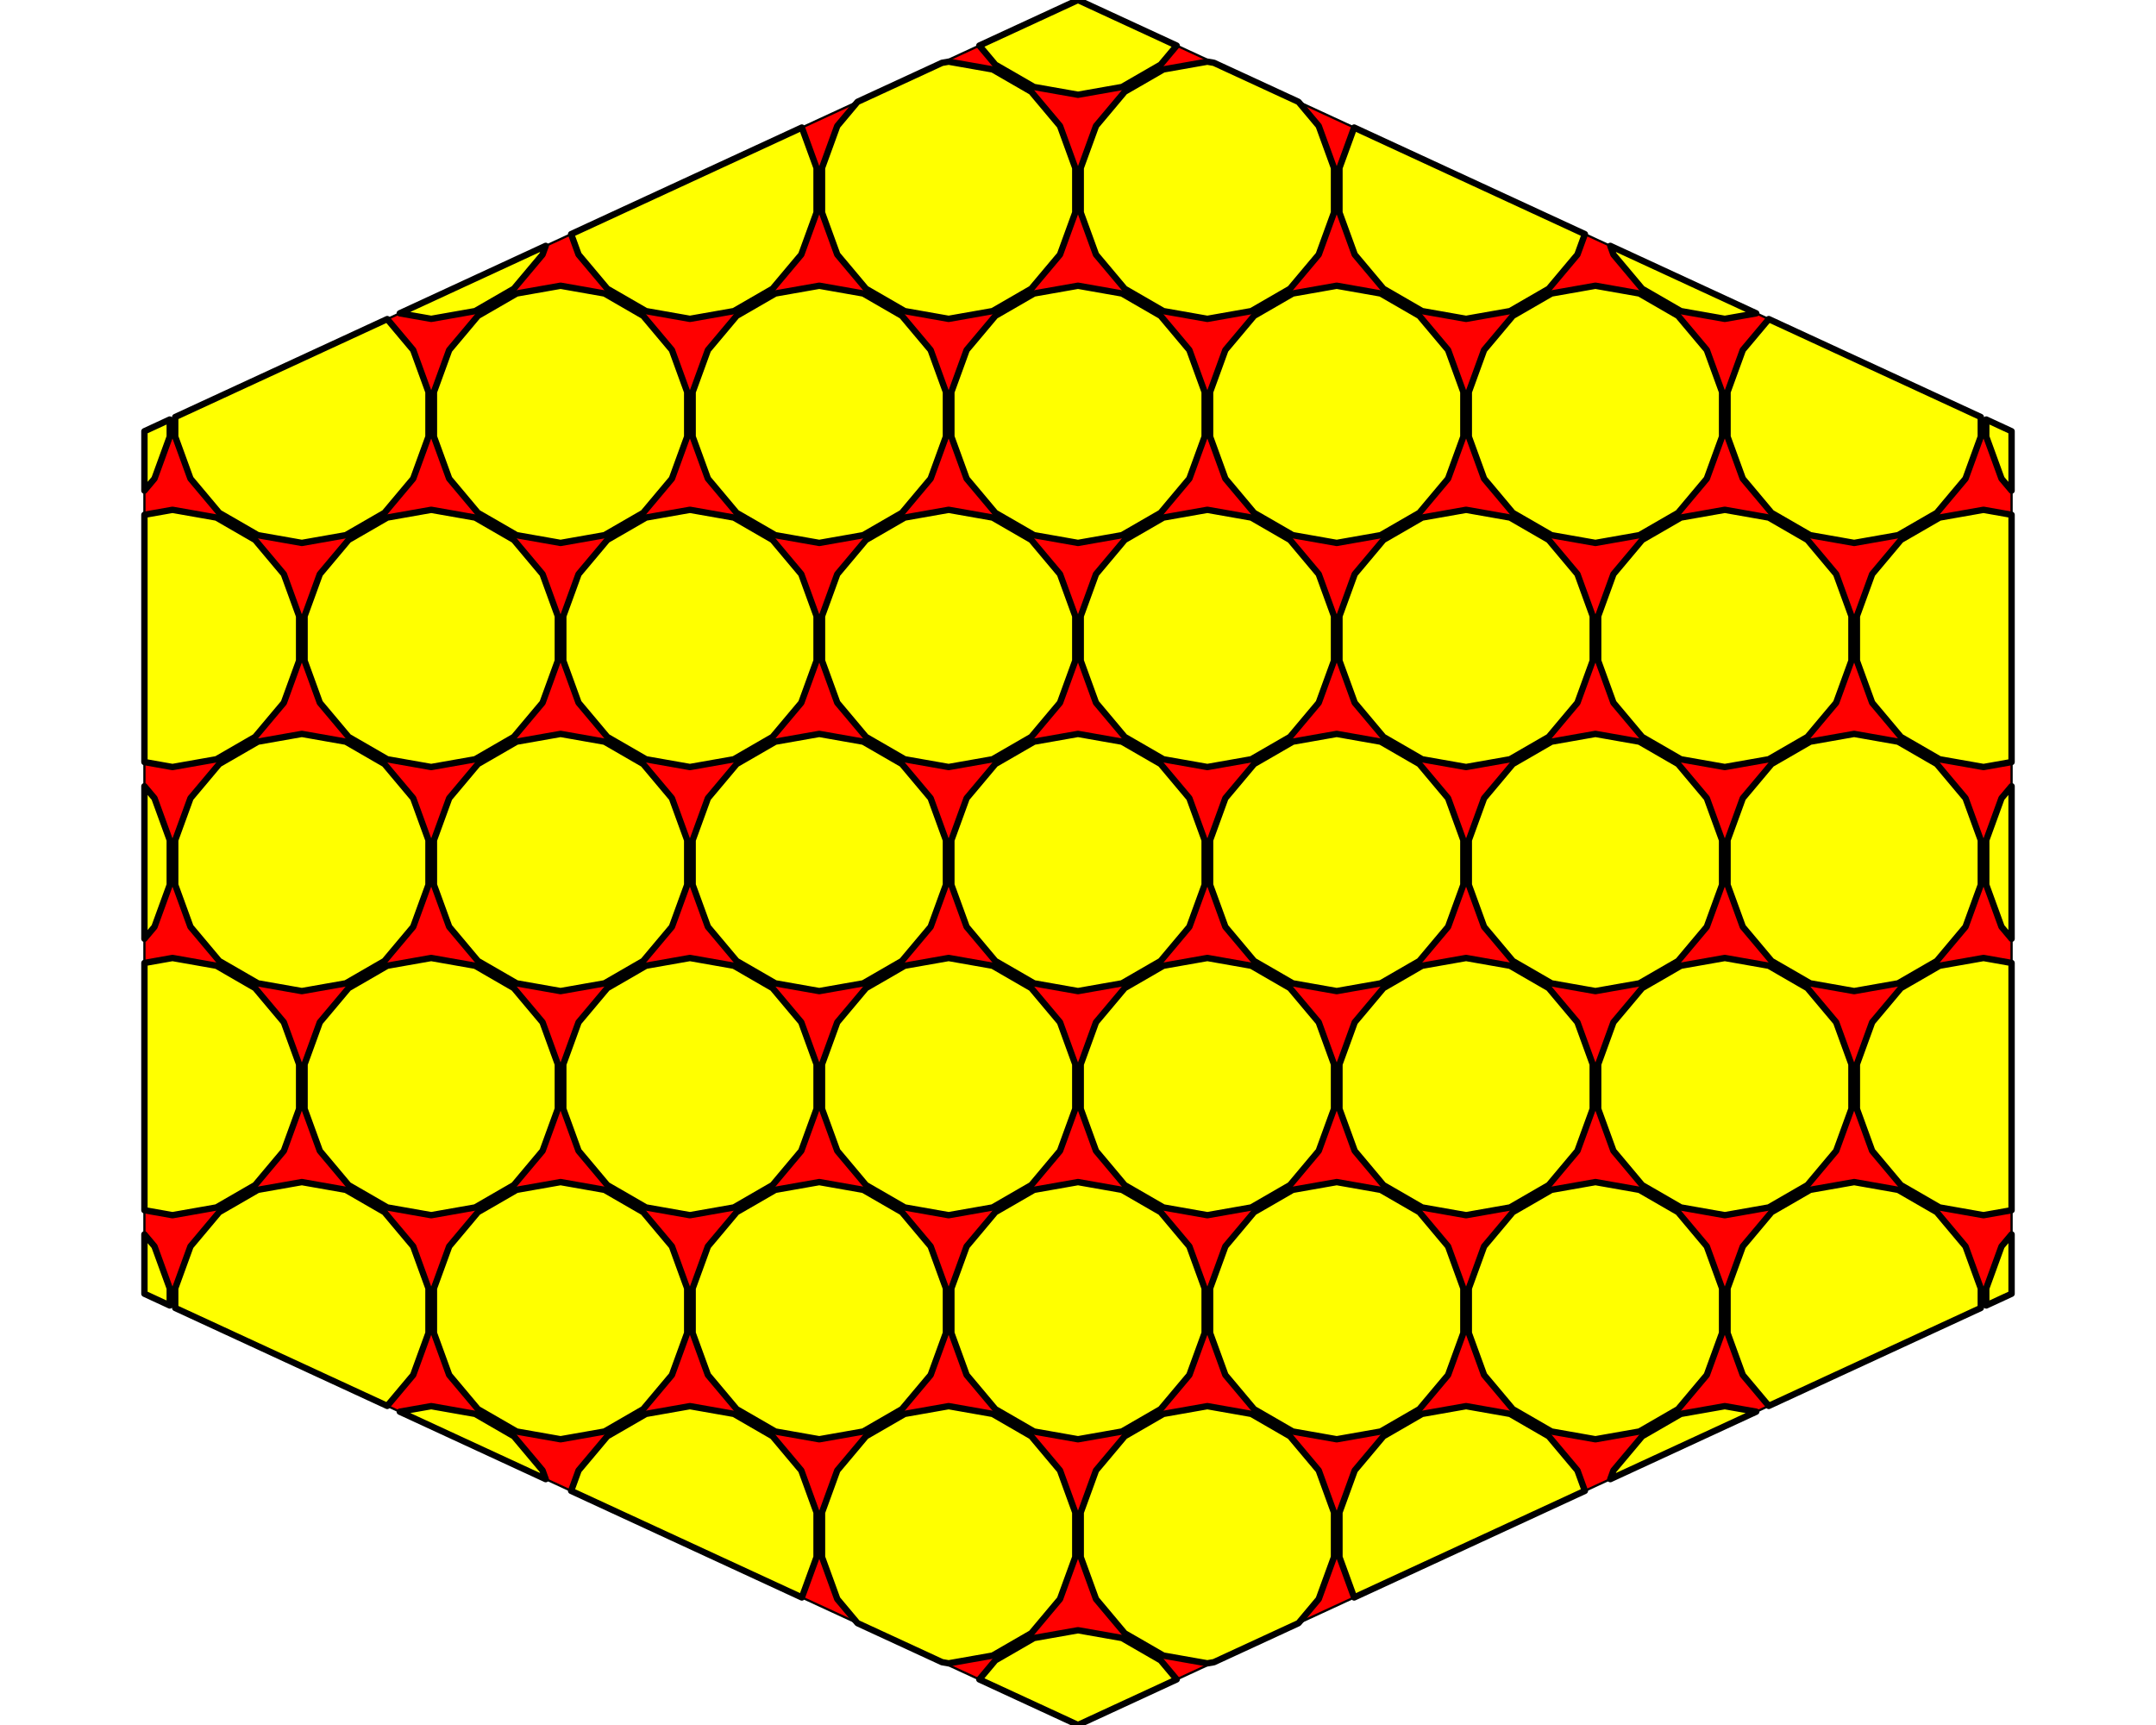
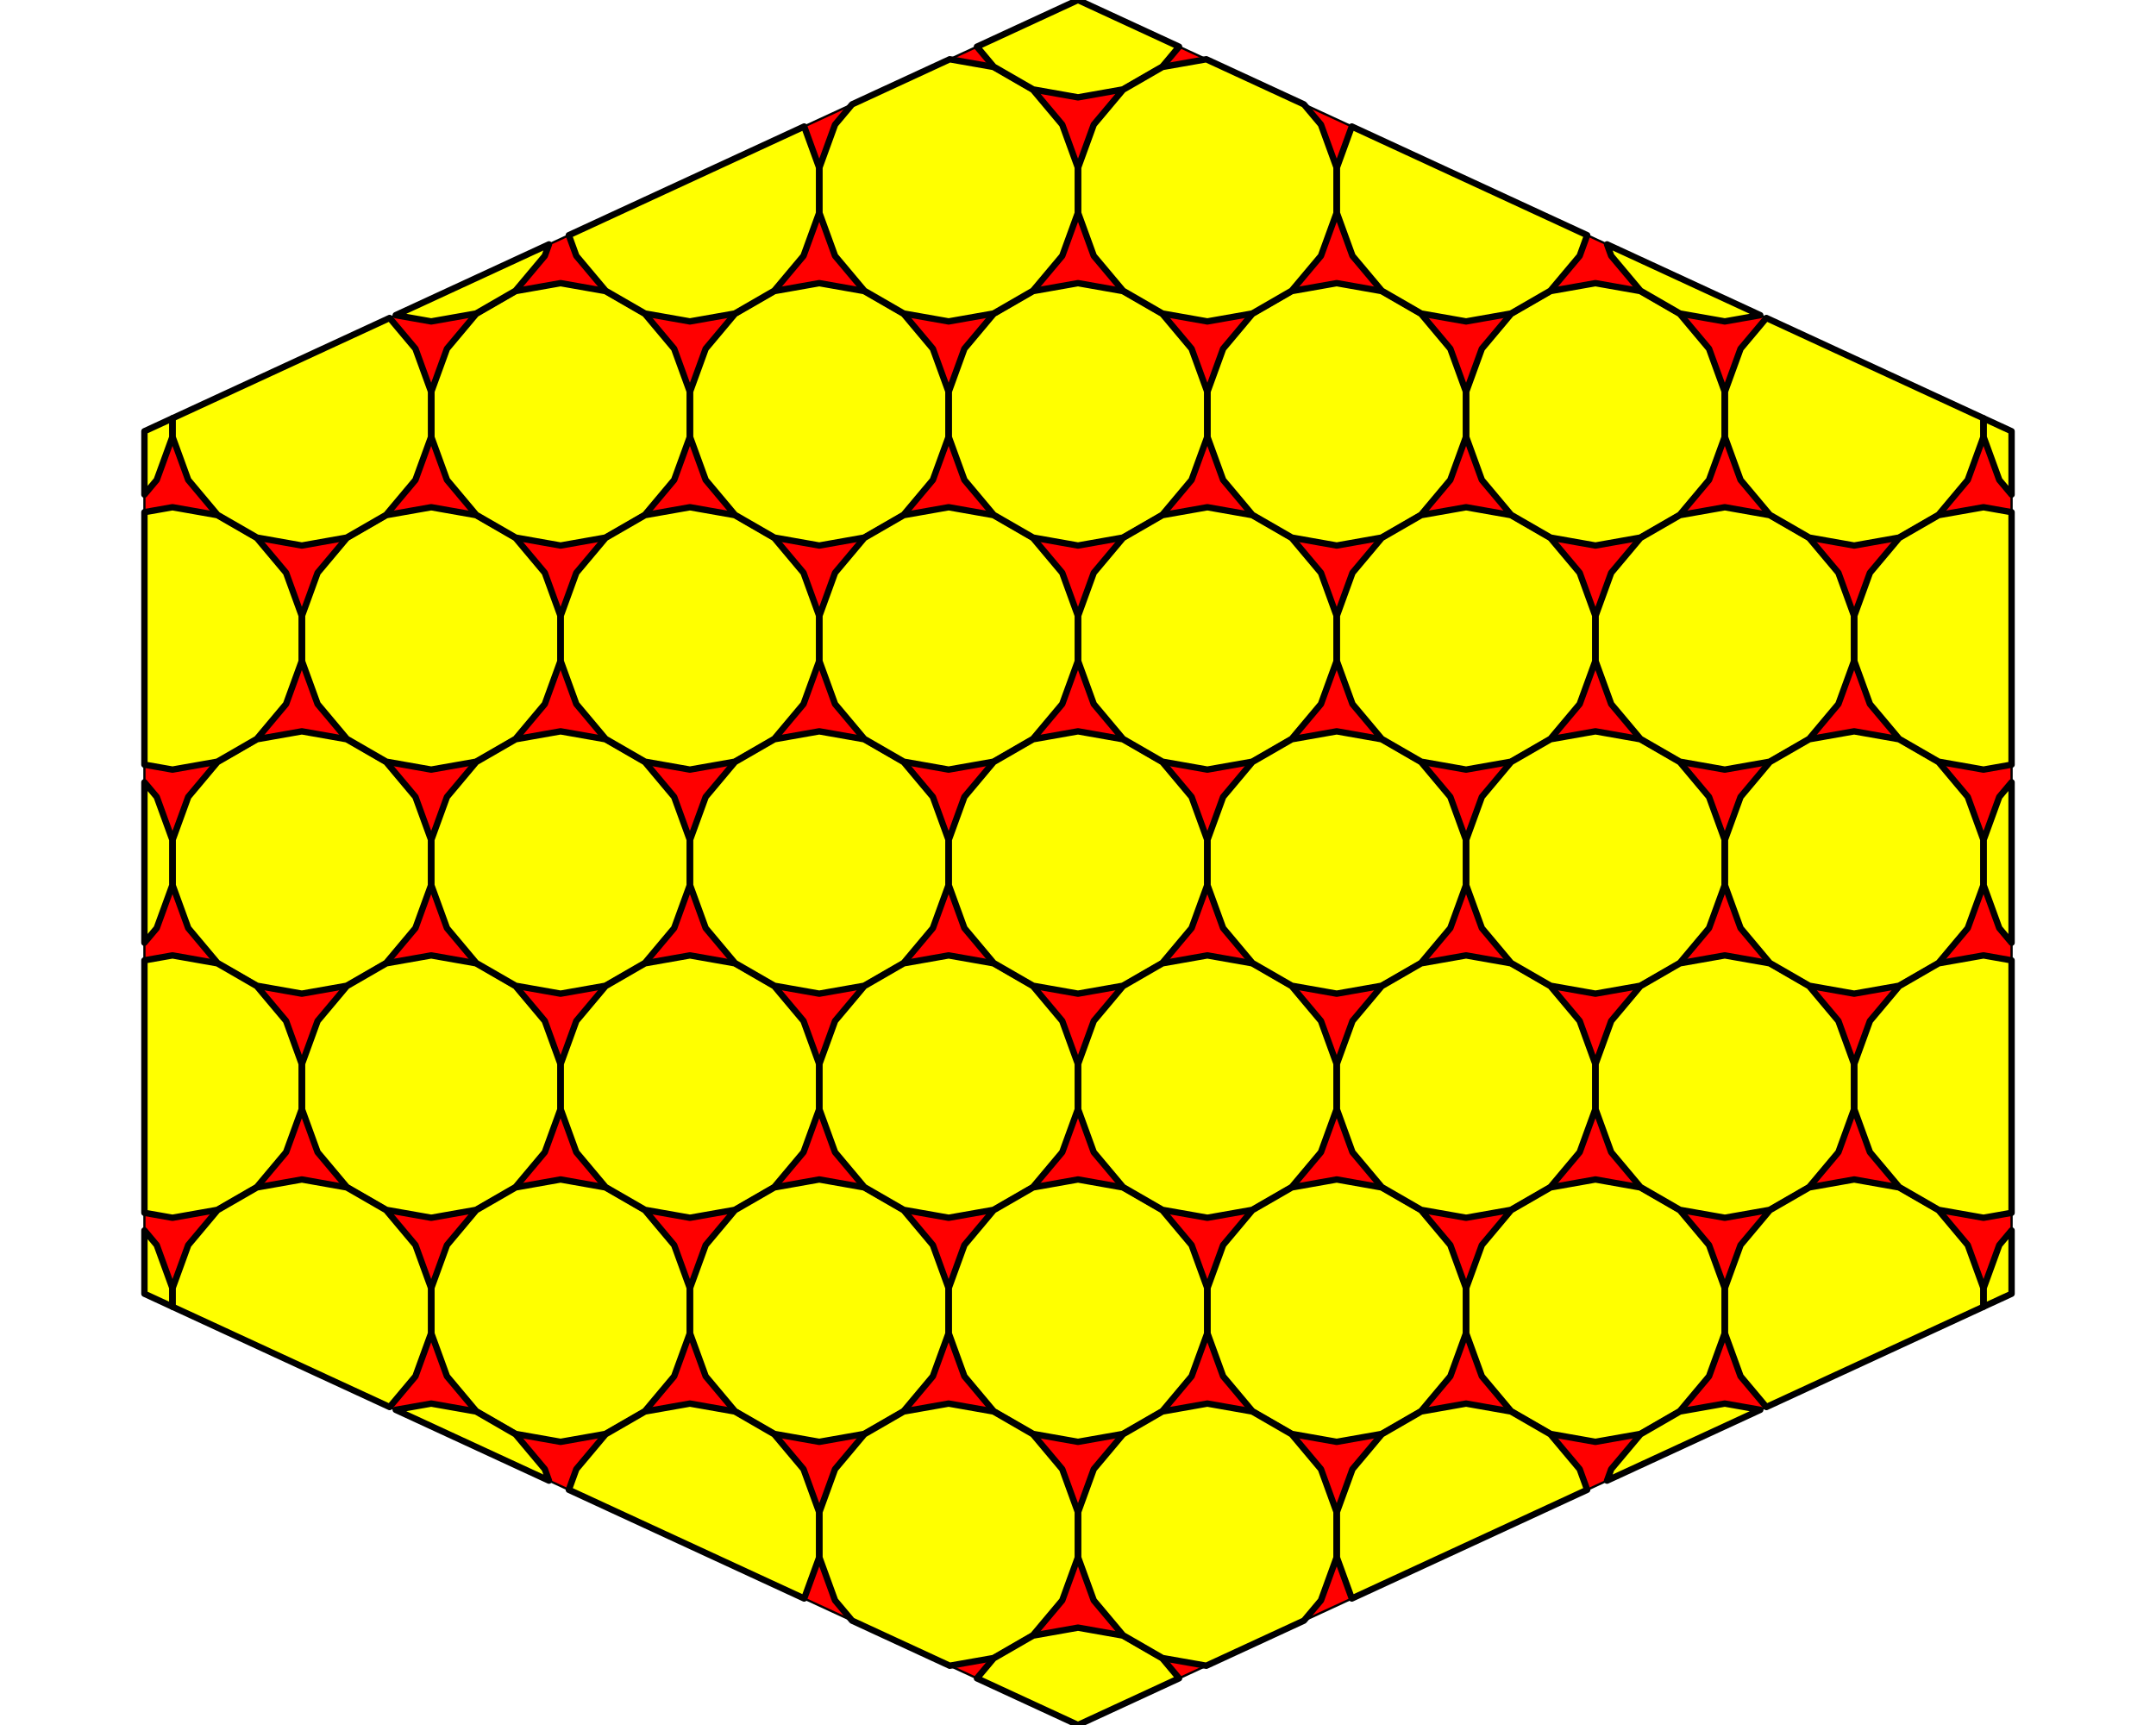
<svg xmlns="http://www.w3.org/2000/svg" class="svglite" data-engine-version="2.0" width="720.00pt" height="576.00pt" viewBox="0 0 720.00 576.00">
  <defs>
    <style type="text/css">
    .svglite line, .svglite polyline, .svglite polygon, .svglite path, .svglite rect, .svglite circle {
      fill: none;
      stroke: #000000;
      stroke-linecap: round;
      stroke-linejoin: round;
      stroke-miterlimit: 10.00;
    }
  </style>
  </defs>
  <rect width="100%" height="100%" style="stroke: none; fill: #FFFFFF;" />
  <defs>
    <clipPath id="cpMC4wMHw3MjAuMDB8MC4wMHw1NzYuMDA=">
      <rect x="0.00" y="0.00" width="720.00" height="576.00" />
    </clipPath>
  </defs>
  <g clip-path="url(#cpMC4wMHw3MjAuMDB8MC4wMHw1NzYuMDA=)">
    <polygon points="360.00,0.00 48.23,144.00 48.23,432.00 360.00,576.00 671.77,432.00 671.77,144.00 " style="stroke-width: 0.75; fill: #FF0000;" />
-     <polygon points="100.80,245.06 86.11,247.65 73.20,255.11 63.61,266.53 58.51,280.54 58.51,295.46 63.61,309.47 73.20,320.89 86.11,328.35 100.80,330.94 115.49,328.35 128.40,320.89 137.99,309.47 143.09,295.46 143.09,280.54 137.99,266.53 128.40,255.11 115.49,247.65 " style="stroke-width: 2.13; fill: #FFFF00;" />
-     <polygon points="144.00,319.88 129.31,322.47 116.40,329.93 106.81,341.35 101.71,355.37 101.71,370.28 106.81,384.29 116.40,395.72 129.31,403.18 144.00,405.77 158.69,403.18 171.60,395.72 181.19,384.29 186.29,370.28 186.29,355.37 181.19,341.35 171.60,329.93 158.69,322.47 " style="stroke-width: 2.13; fill: #FFFF00;" />
-     <polygon points="144.00,170.23 129.31,172.82 116.40,180.28 106.81,191.71 101.71,205.72 101.71,220.63 106.81,234.65 116.40,246.07 129.31,253.53 144.00,256.12 158.69,253.53 171.60,246.07 181.19,234.65 186.29,220.63 186.29,205.72 181.19,191.71 171.60,180.28 158.69,172.82 " style="stroke-width: 2.13; fill: #FFFF00;" />
-     <polygon points="187.20,394.71 172.51,397.30 159.60,404.75 150.01,416.18 144.91,430.19 144.91,445.11 150.01,459.12 159.60,470.54 172.51,478.00 187.20,480.59 201.89,478.00 214.80,470.54 224.39,459.12 229.49,445.11 229.49,430.19 224.39,416.18 214.80,404.75 201.89,397.30 " style="stroke-width: 2.13; fill: #FFFF00;" />
-     <polygon points="187.20,245.06 172.51,247.65 159.60,255.11 150.01,266.53 144.91,280.54 144.91,295.46 150.01,309.47 159.60,320.89 172.51,328.35 187.20,330.94 201.89,328.35 214.80,320.89 224.39,309.47 229.49,295.46 229.49,280.54 224.39,266.53 214.80,255.11 201.89,247.65 " style="stroke-width: 2.13; fill: #FFFF00;" />
-     <polygon points="187.20,95.41 172.51,98.00 159.60,105.46 150.01,116.88 144.91,130.89 144.91,145.81 150.01,159.82 159.60,171.25 172.51,178.70 187.20,181.29 201.89,178.70 214.80,171.25 224.39,159.82 229.49,145.81 229.49,130.89 224.39,116.88 214.80,105.46 201.89,98.00 " style="stroke-width: 2.13; fill: #FFFF00;" />
-     <polygon points="230.40,319.88 215.71,322.47 202.80,329.93 193.21,341.35 188.11,355.37 188.11,370.28 193.21,384.29 202.80,395.72 215.71,403.18 230.40,405.77 245.09,403.18 258.00,395.72 267.59,384.29 272.69,370.28 272.69,355.37 267.59,341.35 258.00,329.93 245.09,322.47 " style="stroke-width: 2.13; fill: #FFFF00;" />
-     <polygon points="230.40,170.23 215.71,172.82 202.80,180.28 193.21,191.71 188.11,205.72 188.11,220.63 193.21,234.65 202.80,246.07 215.71,253.53 230.40,256.12 245.09,253.53 258.00,246.07 267.59,234.65 272.69,220.63 272.69,205.72 267.59,191.71 258.00,180.28 245.09,172.82 " style="stroke-width: 2.13; fill: #FFFF00;" />
-     <polygon points="273.60,394.71 258.91,397.30 246.00,404.75 236.41,416.18 231.31,430.19 231.31,445.11 236.41,459.12 246.00,470.54 258.91,478.00 273.60,480.59 288.29,478.00 301.20,470.54 310.79,459.12 315.89,445.11 315.89,430.19 310.79,416.18 301.20,404.75 288.29,397.30 " style="stroke-width: 2.13; fill: #FFFF00;" />
-     <polygon points="273.60,245.06 258.91,247.65 246.00,255.11 236.41,266.53 231.31,280.54 231.31,295.46 236.41,309.47 246.00,320.89 258.91,328.35 273.60,330.94 288.29,328.35 301.20,320.89 310.79,309.47 315.89,295.46 315.89,280.54 310.79,266.53 301.20,255.11 288.29,247.65 " style="stroke-width: 2.13; fill: #FFFF00;" />
-     <polygon points="273.60,95.41 258.91,98.00 246.00,105.46 236.41,116.88 231.31,130.89 231.31,145.81 236.41,159.82 246.00,171.25 258.91,178.70 273.60,181.29 288.29,178.70 301.20,171.25 310.79,159.82 315.89,145.81 315.89,130.89 310.79,116.88 301.20,105.46 288.29,98.00 " style="stroke-width: 2.13; fill: #FFFF00;" />
-     <polygon points="316.80,319.88 302.11,322.47 289.20,329.93 279.61,341.35 274.51,355.37 274.51,370.28 279.61,384.29 289.20,395.72 302.11,403.18 316.80,405.77 331.49,403.18 344.40,395.72 353.99,384.29 359.09,370.28 359.09,355.37 353.99,341.35 344.40,329.93 331.49,322.47 " style="stroke-width: 2.13; fill: #FFFF00;" />
-     <polygon points="316.80,170.23 302.11,172.82 289.20,180.28 279.61,191.71 274.51,205.72 274.51,220.63 279.61,234.65 289.20,246.07 302.11,253.53 316.80,256.12 331.49,253.53 344.40,246.07 353.99,234.65 359.09,220.63 359.09,205.72 353.99,191.71 344.40,180.28 331.49,172.82 " style="stroke-width: 2.13; fill: #FFFF00;" />
-     <polygon points="360.00,394.71 345.31,397.30 332.40,404.75 322.81,416.18 317.71,430.19 317.71,445.11 322.81,459.12 332.40,470.54 345.31,478.00 360.00,480.59 374.69,478.00 387.60,470.54 397.19,459.12 402.29,445.11 402.29,430.19 397.19,416.18 387.60,404.75 374.69,397.30 " style="stroke-width: 2.13; fill: #FFFF00;" />
-     <polygon points="360.00,245.06 345.31,247.65 332.40,255.11 322.81,266.53 317.71,280.54 317.71,295.46 322.81,309.47 332.40,320.89 345.31,328.35 360.00,330.94 374.69,328.35 387.60,320.89 397.19,309.47 402.29,295.46 402.29,280.54 397.19,266.53 387.60,255.11 374.69,247.65 " style="stroke-width: 2.13; fill: #FFFF00;" />
-     <polygon points="360.00,95.41 345.31,98.00 332.40,105.46 322.81,116.88 317.71,130.89 317.71,145.81 322.81,159.82 332.40,171.25 345.31,178.70 360.00,181.29 374.69,178.70 387.60,171.25 397.19,159.82 402.29,145.81 402.29,130.89 397.19,116.88 387.60,105.46 374.69,98.00 " style="stroke-width: 2.13; fill: #FFFF00;" />
-     <polygon points="403.20,319.88 388.51,322.47 375.60,329.93 366.01,341.35 360.91,355.37 360.91,370.28 366.01,384.29 375.60,395.72 388.51,403.18 403.20,405.77 417.89,403.18 430.80,395.72 440.39,384.29 445.49,370.28 445.49,355.37 440.39,341.35 430.80,329.93 417.89,322.47 " style="stroke-width: 2.13; fill: #FFFF00;" />
-     <polygon points="403.20,170.23 388.51,172.82 375.60,180.28 366.01,191.71 360.91,205.72 360.91,220.63 366.01,234.65 375.60,246.07 388.51,253.53 403.20,256.12 417.89,253.53 430.80,246.07 440.39,234.65 445.49,220.63 445.49,205.72 440.39,191.71 430.80,180.28 417.89,172.82 " style="stroke-width: 2.13; fill: #FFFF00;" />
-     <polygon points="446.40,394.71 431.71,397.30 418.80,404.75 409.21,416.18 404.11,430.19 404.11,445.11 409.21,459.12 418.80,470.54 431.71,478.00 446.40,480.59 461.09,478.00 474.00,470.54 483.59,459.12 488.69,445.11 488.69,430.19 483.59,416.18 474.00,404.75 461.09,397.30 " style="stroke-width: 2.13; fill: #FFFF00;" />
-     <polygon points="446.40,245.06 431.71,247.65 418.80,255.11 409.21,266.53 404.11,280.54 404.11,295.46 409.21,309.47 418.80,320.89 431.71,328.35 446.40,330.94 461.09,328.35 474.00,320.89 483.59,309.47 488.69,295.46 488.69,280.54 483.59,266.53 474.00,255.11 461.09,247.65 " style="stroke-width: 2.13; fill: #FFFF00;" />
-     <polygon points="446.40,95.41 431.71,98.00 418.80,105.46 409.21,116.88 404.11,130.89 404.11,145.81 409.21,159.82 418.80,171.25 431.71,178.70 446.40,181.29 461.09,178.70 474.00,171.25 483.59,159.82 488.69,145.81 488.69,130.89 483.59,116.88 474.00,105.46 461.09,98.00 " style="stroke-width: 2.13; fill: #FFFF00;" />
-     <polygon points="489.60,319.88 474.91,322.47 462.00,329.93 452.41,341.35 447.31,355.37 447.31,370.28 452.41,384.29 462.00,395.72 474.91,403.18 489.60,405.77 504.29,403.18 517.20,395.72 526.79,384.29 531.89,370.28 531.89,355.37 526.79,341.35 517.20,329.93 504.29,322.47 " style="stroke-width: 2.13; fill: #FFFF00;" />
-     <polygon points="489.60,170.23 474.91,172.82 462.00,180.28 452.41,191.71 447.31,205.72 447.31,220.63 452.41,234.65 462.00,246.07 474.91,253.53 489.60,256.12 504.29,253.53 517.20,246.07 526.79,234.65 531.89,220.63 531.89,205.72 526.79,191.71 517.20,180.28 504.29,172.82 " style="stroke-width: 2.13; fill: #FFFF00;" />
-     <polygon points="532.80,394.71 518.11,397.30 505.20,404.75 495.61,416.18 490.51,430.19 490.51,445.11 495.61,459.12 505.20,470.54 518.11,478.00 532.80,480.59 547.49,478.00 560.40,470.54 569.99,459.12 575.09,445.11 575.09,430.19 569.99,416.18 560.40,404.75 547.49,397.30 " style="stroke-width: 2.13; fill: #FFFF00;" />
-     <polygon points="532.80,245.06 518.11,247.65 505.20,255.11 495.61,266.53 490.51,280.54 490.51,295.46 495.61,309.47 505.20,320.89 518.11,328.35 532.80,330.94 547.49,328.35 560.40,320.89 569.99,309.47 575.09,295.46 575.09,280.54 569.99,266.53 560.40,255.11 547.49,247.65 " style="stroke-width: 2.13; fill: #FFFF00;" />
-     <polygon points="532.80,95.41 518.11,98.00 505.20,105.46 495.61,116.88 490.51,130.89 490.51,145.81 495.61,159.82 505.20,171.25 518.11,178.70 532.80,181.29 547.49,178.70 560.40,171.25 569.99,159.82 575.09,145.81 575.09,130.89 569.99,116.88 560.40,105.46 547.49,98.00 " style="stroke-width: 2.13; fill: #FFFF00;" />
-     <polygon points="576.00,319.88 561.31,322.47 548.40,329.93 538.81,341.35 533.71,355.37 533.71,370.28 538.81,384.29 548.40,395.72 561.31,403.18 576.00,405.77 590.69,403.18 603.60,395.72 613.19,384.29 618.29,370.28 618.29,355.37 613.19,341.35 603.60,329.93 590.69,322.47 " style="stroke-width: 2.13; fill: #FFFF00;" />
-     <polygon points="576.00,170.23 561.31,172.82 548.40,180.28 538.81,191.71 533.71,205.72 533.71,220.63 538.81,234.65 548.40,246.07 561.31,253.53 576.00,256.12 590.69,253.53 603.60,246.07 613.19,234.65 618.29,220.63 618.29,205.72 613.19,191.71 603.60,180.28 590.69,172.82 " style="stroke-width: 2.13; fill: #FFFF00;" />
-     <polygon points="619.20,245.06 604.51,247.65 591.60,255.11 582.01,266.53 576.91,280.54 576.91,295.46 582.01,309.47 591.60,320.89 604.51,328.35 619.20,330.94 633.89,328.35 646.80,320.89 656.39,309.47 661.49,295.46 661.49,280.54 656.39,266.53 646.80,255.11 633.89,247.65 " style="stroke-width: 2.13; fill: #FFFF00;" />
-     <polygon points="51.59,266.53 56.69,280.54 56.69,295.46 51.59,309.47 48.23,313.47 48.23,262.53 51.59,266.53 " style="stroke-width: 2.13; fill: #FFFF00;" />
-     <polygon points="51.59,416.18 56.69,430.19 56.69,435.91 48.23,432.00 48.23,412.18 51.59,416.18 " style="stroke-width: 2.13; fill: #FFFF00;" />
-     <polygon points="56.69,145.81 51.59,159.82 48.23,163.82 48.23,144.00 56.69,140.09 56.69,145.81 " style="stroke-width: 2.13; fill: #FFFF00;" />
-     <polygon points="57.60,319.88 72.29,322.47 85.20,329.93 94.79,341.35 99.89,355.37 99.89,370.28 94.79,384.29 85.20,395.72 72.29,403.18 57.60,405.77 48.23,404.11 48.23,321.54 57.60,319.88 " style="stroke-width: 2.13; fill: #FFFF00;" />
-     <polygon points="57.60,170.23 72.29,172.82 85.20,180.28 94.79,191.71 99.89,205.72 99.89,220.63 94.79,234.65 85.20,246.07 72.29,253.53 57.60,256.12 48.23,254.46 48.23,171.89 57.60,170.23 " style="stroke-width: 2.13; fill: #FFFF00;" />
-     <polygon points="58.51,430.19 63.61,416.18 73.20,404.75 86.11,397.30 100.80,394.71 115.49,397.30 128.40,404.75 137.99,416.18 143.09,430.19 143.09,445.11 137.99,459.12 129.32,469.45 58.51,436.75 58.51,430.19 " style="stroke-width: 2.13; fill: #FFFF00;" />
-     <polygon points="137.99,116.88 143.09,130.89 143.09,145.81 137.99,159.82 128.40,171.25 115.49,178.70 100.80,181.29 86.11,178.70 73.20,171.25 63.61,159.82 58.51,145.81 58.51,139.25 129.32,106.55 137.99,116.88 " style="stroke-width: 2.13; fill: #FFFF00;" />
-     <polygon points="144.00,469.53 158.69,472.12 171.60,479.58 181.19,491.00 182.24,493.90 133.50,471.38 144.00,469.53 " style="stroke-width: 2.13; fill: #FFFF00;" />
-     <polygon points="181.19,85.00 171.60,96.42 158.69,103.88 144.00,106.47 133.50,104.62 182.24,82.10 181.19,85.00 " style="stroke-width: 2.13; fill: #FFFF00;" />
-     <polygon points="272.69,56.07 272.69,70.98 267.59,85.00 258.00,96.42 245.09,103.88 230.40,106.47 215.71,103.88 202.80,96.42 193.21,85.00 190.73,78.18 267.78,42.59 272.69,56.07 " style="stroke-width: 2.13; fill: #FFFF00;" />
-     <polygon points="193.21,491.00 202.80,479.58 215.71,472.12 230.40,469.53 245.09,472.12 258.00,479.58 267.59,491.00 272.69,505.02 272.69,519.93 267.78,533.41 190.73,497.82 193.21,491.00 " style="stroke-width: 2.13; fill: #FFFF00;" />
-     <polygon points="279.61,533.94 274.51,519.93 274.51,505.02 279.61,491.00 289.20,479.58 302.11,472.12 316.80,469.53 331.49,472.12 344.40,479.58 353.99,491.00 359.09,505.02 359.09,519.93 353.99,533.94 344.40,545.37 331.49,552.82 316.80,555.41 314.59,555.02 286.36,541.99 279.61,533.94 " style="stroke-width: 2.13; fill: #FFFF00;" />
-     <polygon points="316.80,20.59 331.49,23.18 344.40,30.63 353.99,42.06 359.09,56.07 359.09,70.98 353.99,85.00 344.40,96.42 331.49,103.88 316.80,106.47 302.11,103.88 289.20,96.42 279.61,85.00 274.51,70.98 274.51,56.07 279.61,42.06 286.36,34.01 314.59,20.98 316.80,20.59 " style="stroke-width: 2.13; fill: #FFFF00;" />
-     <polygon points="332.40,554.40 345.31,546.95 360.00,544.36 374.69,546.95 387.60,554.40 392.95,560.78 360.00,576.00 327.05,560.78 332.40,554.40 " style="stroke-width: 2.13; fill: #FFFF00;" />
-     <polygon points="387.60,21.60 374.69,29.05 360.00,31.64 345.31,29.05 332.40,21.60 327.05,15.22 360.00,0.00 392.95,15.22 387.60,21.60 " style="stroke-width: 2.13; fill: #FFFF00;" />
-     <polygon points="403.20,555.41 388.51,552.82 375.60,545.37 366.01,533.94 360.91,519.93 360.91,505.02 366.01,491.00 375.60,479.58 388.51,472.12 403.20,469.53 417.89,472.12 430.80,479.58 440.39,491.00 445.49,505.02 445.49,519.93 440.39,533.94 433.64,541.99 405.41,555.02 403.20,555.41 " style="stroke-width: 2.13; fill: #FFFF00;" />
-     <polygon points="440.39,42.06 445.49,56.07 445.49,70.98 440.39,85.00 430.80,96.42 417.89,103.88 403.20,106.47 388.51,103.88 375.60,96.42 366.01,85.00 360.91,70.98 360.91,56.07 366.01,42.06 375.60,30.63 388.51,23.18 403.20,20.59 405.41,20.98 433.64,34.01 440.39,42.06 " style="stroke-width: 2.13; fill: #FFFF00;" />
-     <polygon points="447.31,519.93 447.31,505.02 452.41,491.00 462.00,479.58 474.91,472.12 489.60,469.53 504.29,472.12 517.20,479.58 526.79,491.00 529.27,497.82 452.22,533.41 447.31,519.93 " style="stroke-width: 2.13; fill: #FFFF00;" />
-     <polygon points="526.79,85.00 517.20,96.42 504.29,103.88 489.60,106.47 474.91,103.88 462.00,96.42 452.41,85.00 447.31,70.98 447.31,56.07 452.22,42.59 529.27,78.18 526.79,85.00 " style="stroke-width: 2.13; fill: #FFFF00;" />
-     <polygon points="538.81,491.00 548.40,479.58 561.31,472.12 576.00,469.53 586.50,471.38 537.76,493.90 538.81,491.00 " style="stroke-width: 2.13; fill: #FFFF00;" />
-     <polygon points="576.00,106.47 561.31,103.88 548.40,96.42 538.81,85.00 537.76,82.10 586.50,104.62 576.00,106.47 " style="stroke-width: 2.13; fill: #FFFF00;" />
-     <polygon points="582.01,459.12 576.91,445.11 576.91,430.19 582.01,416.18 591.60,404.75 604.51,397.30 619.20,394.71 633.89,397.30 646.80,404.75 656.39,416.18 661.49,430.19 661.49,436.75 590.68,469.45 582.01,459.12 " style="stroke-width: 2.13; fill: #FFFF00;" />
-     <polygon points="661.49,145.81 656.39,159.82 646.80,171.25 633.89,178.70 619.20,181.29 604.51,178.70 591.60,171.25 582.01,159.82 576.91,145.81 576.91,130.89 582.01,116.88 590.68,106.55 661.49,139.25 661.49,145.81 " style="stroke-width: 2.13; fill: #FFFF00;" />
-     <polygon points="662.40,405.77 647.71,403.18 634.80,395.72 625.21,384.29 620.11,370.28 620.11,355.37 625.21,341.35 634.80,329.93 647.71,322.47 662.40,319.88 671.77,321.54 671.77,404.11 662.40,405.77 " style="stroke-width: 2.13; fill: #FFFF00;" />
-     <polygon points="662.40,256.12 647.71,253.53 634.80,246.07 625.21,234.65 620.11,220.63 620.11,205.72 625.21,191.71 634.80,180.28 647.71,172.82 662.40,170.23 671.77,171.89 671.77,254.46 662.40,256.12 " style="stroke-width: 2.13; fill: #FFFF00;" />
-     <polygon points="663.31,430.19 668.41,416.18 671.77,412.18 671.77,432.00 663.31,435.91 663.31,430.19 " style="stroke-width: 2.13; fill: #FFFF00;" />
-     <polygon points="668.41,309.47 663.31,295.46 663.31,280.54 668.41,266.53 671.77,262.53 671.77,313.47 668.41,309.47 " style="stroke-width: 2.13; fill: #FFFF00;" />
-     <polygon points="668.41,159.82 663.31,145.81 663.31,140.09 671.77,144.00 671.77,163.82 668.41,159.82 " style="stroke-width: 2.13; fill: #FFFF00;" />
+     <polygon points="100.80,244.20 85.82,246.84 72.64,254.44 62.86,266.10 57.66,280.39 57.66,295.61 62.86,309.90 72.64,321.56 85.82,329.16 100.80,331.80 115.78,329.16 128.96,321.56 138.74,309.90 143.94,295.61 143.94,280.39 138.74,266.10 128.96,254.44 115.78,246.84 " style="stroke-width: 2.13; fill: #FFFF00;" />
+     <polygon points="144.00,319.02 129.02,321.66 115.84,329.27 106.06,340.92 100.86,355.22 100.86,370.43 106.06,384.73 115.84,396.38 129.02,403.99 144.00,406.63 158.98,403.99 172.16,396.38 181.94,384.73 187.14,370.43 187.14,355.22 181.94,340.92 172.16,329.27 158.98,321.66 " style="stroke-width: 2.13; fill: #FFFF00;" />
+     <polygon points="144.00,169.37 129.02,172.01 115.84,179.62 106.06,191.27 100.86,205.57 100.86,220.78 106.06,235.08 115.84,246.73 129.02,254.34 144.00,256.98 158.98,254.34 172.16,246.73 181.94,235.08 187.14,220.78 187.14,205.57 181.94,191.27 172.16,179.62 158.98,172.01 " style="stroke-width: 2.13; fill: #FFFF00;" />
+     <polygon points="187.20,393.84 172.22,396.49 159.04,404.09 149.26,415.75 144.06,430.04 144.06,445.26 149.26,459.55 159.04,471.21 172.22,478.81 187.20,481.45 202.18,478.81 215.36,471.21 225.14,459.55 230.34,445.26 230.34,430.04 225.14,415.75 215.36,404.09 202.18,396.49 " style="stroke-width: 2.13; fill: #FFFF00;" />
+     <polygon points="187.20,244.20 172.22,246.84 159.04,254.44 149.26,266.10 144.06,280.39 144.06,295.61 149.26,309.90 159.04,321.56 172.22,329.16 187.20,331.80 202.18,329.16 215.36,321.56 225.14,309.90 230.34,295.61 230.34,280.39 225.14,266.10 215.36,254.44 202.18,246.84 " style="stroke-width: 2.13; fill: #FFFF00;" />
+     <polygon points="187.20,94.55 172.22,97.19 159.04,104.79 149.26,116.45 144.06,130.74 144.06,145.96 149.26,160.25 159.04,171.91 172.22,179.51 187.20,182.16 202.18,179.51 215.36,171.91 225.14,160.25 230.34,145.96 230.34,130.74 225.14,116.45 215.36,104.79 202.18,97.19 " style="stroke-width: 2.13; fill: #FFFF00;" />
+     <polygon points="230.40,319.02 215.42,321.66 202.24,329.27 192.46,340.92 187.26,355.22 187.26,370.43 192.46,384.73 202.24,396.38 215.42,403.99 230.40,406.63 245.38,403.99 258.56,396.38 268.34,384.73 273.54,370.43 273.54,355.22 268.34,340.92 258.56,329.27 245.38,321.66 " style="stroke-width: 2.13; fill: #FFFF00;" />
+     <polygon points="230.40,169.37 215.42,172.01 202.24,179.62 192.46,191.27 187.26,205.57 187.26,220.78 192.46,235.08 202.24,246.73 215.42,254.34 230.40,256.98 245.38,254.34 258.56,246.73 268.34,235.08 273.54,220.78 273.54,205.57 268.34,191.27 258.56,179.62 245.38,172.01 " style="stroke-width: 2.13; fill: #FFFF00;" />
+     <polygon points="273.60,393.84 258.62,396.49 245.44,404.09 235.66,415.75 230.46,430.04 230.46,445.26 235.66,459.55 245.44,471.21 258.62,478.81 273.60,481.45 288.58,478.81 301.76,471.21 311.54,459.55 316.74,445.26 316.74,430.04 311.54,415.75 301.76,404.09 288.58,396.49 " style="stroke-width: 2.13; fill: #FFFF00;" />
+     <polygon points="273.60,244.20 258.62,246.84 245.44,254.44 235.66,266.10 230.46,280.39 230.46,295.61 235.66,309.90 245.44,321.56 258.62,329.16 273.60,331.80 288.58,329.16 301.76,321.56 311.54,309.90 316.74,295.61 316.74,280.39 311.54,266.10 301.76,254.44 288.58,246.84 " style="stroke-width: 2.13; fill: #FFFF00;" />
+     <polygon points="273.60,94.55 258.62,97.19 245.44,104.79 235.66,116.45 230.46,130.74 230.46,145.96 235.66,160.25 245.44,171.91 258.62,179.51 273.60,182.16 288.58,179.51 301.76,171.91 311.54,160.25 316.74,145.96 316.74,130.74 311.54,116.45 301.76,104.79 288.58,97.19 " style="stroke-width: 2.13; fill: #FFFF00;" />
+     <polygon points="316.80,319.02 301.82,321.66 288.64,329.27 278.86,340.92 273.66,355.22 273.66,370.43 278.86,384.73 288.64,396.38 301.82,403.99 316.80,406.63 331.78,403.99 344.96,396.38 354.74,384.73 359.94,370.43 359.94,355.22 354.74,340.92 344.96,329.27 331.78,321.66 " style="stroke-width: 2.13; fill: #FFFF00;" />
+     <polygon points="316.80,169.37 301.82,172.01 288.64,179.62 278.86,191.27 273.66,205.57 273.66,220.78 278.86,235.08 288.64,246.73 301.82,254.34 316.80,256.98 331.78,254.34 344.96,246.73 354.74,235.08 359.94,220.78 359.94,205.57 354.74,191.27 344.96,179.62 331.78,172.01 " style="stroke-width: 2.13; fill: #FFFF00;" />
+     <polygon points="360.00,393.84 345.02,396.49 331.84,404.09 322.06,415.75 316.86,430.04 316.86,445.26 322.06,459.55 331.84,471.21 345.02,478.81 360.00,481.45 374.98,478.81 388.16,471.21 397.94,459.55 403.14,445.26 403.14,430.04 397.94,415.75 388.16,404.09 374.98,396.49 " style="stroke-width: 2.13; fill: #FFFF00;" />
+     <polygon points="360.00,244.20 345.02,246.84 331.84,254.44 322.06,266.10 316.86,280.39 316.86,295.61 322.06,309.90 331.84,321.56 345.02,329.16 360.00,331.80 374.98,329.16 388.16,321.56 397.94,309.90 403.14,295.61 403.14,280.39 397.94,266.10 388.16,254.44 374.98,246.84 " style="stroke-width: 2.13; fill: #FFFF00;" />
+     <polygon points="360.00,94.55 345.02,97.19 331.84,104.79 322.06,116.45 316.86,130.74 316.86,145.96 322.06,160.25 331.84,171.91 345.02,179.51 360.00,182.16 374.98,179.51 388.16,171.91 397.94,160.25 403.14,145.96 403.14,130.74 397.94,116.45 388.16,104.79 374.98,97.19 " style="stroke-width: 2.13; fill: #FFFF00;" />
+     <polygon points="403.20,319.02 388.22,321.66 375.04,329.27 365.26,340.92 360.06,355.22 360.06,370.43 365.26,384.73 375.04,396.38 388.22,403.99 403.20,406.63 418.18,403.99 431.36,396.38 441.14,384.73 446.34,370.43 446.34,355.22 441.14,340.92 431.36,329.27 418.18,321.66 " style="stroke-width: 2.13; fill: #FFFF00;" />
+     <polygon points="403.20,169.37 388.22,172.01 375.04,179.62 365.26,191.27 360.06,205.57 360.06,220.78 365.26,235.08 375.04,246.73 388.22,254.34 403.20,256.98 418.18,254.34 431.36,246.73 441.14,235.08 446.34,220.78 446.34,205.57 441.14,191.27 431.36,179.62 418.18,172.01 " style="stroke-width: 2.13; fill: #FFFF00;" />
+     <polygon points="446.40,393.84 431.42,396.49 418.24,404.09 408.46,415.75 403.26,430.04 403.26,445.26 408.46,459.55 418.24,471.21 431.42,478.81 446.40,481.45 461.38,478.81 474.56,471.21 484.34,459.55 489.54,445.26 489.54,430.04 484.34,415.75 474.56,404.09 461.38,396.49 " style="stroke-width: 2.13; fill: #FFFF00;" />
+     <polygon points="446.40,244.20 431.42,246.84 418.24,254.44 408.46,266.10 403.26,280.39 403.26,295.61 408.46,309.90 418.24,321.56 431.42,329.16 446.40,331.80 461.38,329.16 474.56,321.56 484.34,309.90 489.54,295.61 489.54,280.39 484.34,266.10 474.56,254.44 461.38,246.84 " style="stroke-width: 2.13; fill: #FFFF00;" />
+     <polygon points="446.40,94.55 431.42,97.19 418.24,104.79 408.46,116.45 403.26,130.74 403.26,145.96 408.46,160.25 418.24,171.91 431.42,179.51 446.40,182.16 461.38,179.51 474.56,171.91 484.34,160.25 489.54,145.96 489.54,130.74 484.34,116.45 474.56,104.79 461.38,97.19 " style="stroke-width: 2.13; fill: #FFFF00;" />
+     <polygon points="489.60,319.02 474.62,321.66 461.44,329.27 451.66,340.92 446.46,355.22 446.46,370.43 451.66,384.73 461.44,396.38 474.62,403.99 489.60,406.63 504.58,403.99 517.76,396.38 527.54,384.73 532.74,370.43 532.74,355.22 527.54,340.92 517.76,329.27 504.58,321.66 " style="stroke-width: 2.13; fill: #FFFF00;" />
+     <polygon points="489.60,169.37 474.62,172.01 461.44,179.62 451.66,191.27 446.46,205.57 446.46,220.78 451.66,235.08 461.44,246.73 474.62,254.34 489.60,256.98 504.58,254.34 517.76,246.73 527.54,235.08 532.74,220.78 532.74,205.57 527.54,191.27 517.76,179.62 504.58,172.01 " style="stroke-width: 2.13; fill: #FFFF00;" />
+     <polygon points="532.80,393.84 517.82,396.49 504.64,404.09 494.86,415.75 489.66,430.04 489.66,445.26 494.86,459.55 504.64,471.21 517.82,478.81 532.80,481.45 547.78,478.81 560.96,471.21 570.74,459.55 575.94,445.26 575.94,430.04 570.74,415.75 560.96,404.09 547.78,396.49 " style="stroke-width: 2.13; fill: #FFFF00;" />
+     <polygon points="532.80,244.20 517.82,246.84 504.64,254.44 494.86,266.10 489.66,280.39 489.66,295.61 494.86,309.90 504.64,321.56 517.82,329.16 532.80,331.80 547.78,329.16 560.96,321.56 570.74,309.90 575.94,295.61 575.94,280.39 570.74,266.10 560.96,254.44 547.78,246.84 " style="stroke-width: 2.13; fill: #FFFF00;" />
+     <polygon points="532.80,94.55 517.82,97.19 504.64,104.79 494.86,116.45 489.66,130.74 489.66,145.96 494.86,160.25 504.64,171.91 517.82,179.51 532.80,182.16 547.78,179.51 560.96,171.91 570.74,160.25 575.94,145.96 575.94,130.74 570.74,116.45 560.96,104.79 547.78,97.19 " style="stroke-width: 2.13; fill: #FFFF00;" />
+     <polygon points="576.00,319.02 561.02,321.66 547.84,329.27 538.06,340.92 532.86,355.22 532.86,370.43 538.06,384.73 547.84,396.38 561.02,403.99 576.00,406.63 590.98,403.99 604.16,396.38 613.94,384.73 619.14,370.43 619.14,355.22 613.94,340.92 604.16,329.27 590.98,321.66 " style="stroke-width: 2.13; fill: #FFFF00;" />
+     <polygon points="576.00,169.37 561.02,172.01 547.84,179.62 538.06,191.27 532.86,205.57 532.86,220.78 538.06,235.08 547.84,246.73 561.02,254.34 576.00,256.98 590.98,254.34 604.16,246.73 613.94,235.08 619.14,220.78 619.14,205.57 613.94,191.27 604.16,179.62 590.98,172.01 " style="stroke-width: 2.13; fill: #FFFF00;" />
+     <polygon points="619.20,244.20 604.22,246.84 591.04,254.44 581.26,266.10 576.06,280.39 576.06,295.61 581.26,309.90 591.04,321.56 604.22,329.16 619.20,331.80 634.18,329.16 647.36,321.56 657.14,309.90 662.34,295.61 662.34,280.39 657.14,266.10 647.36,254.44 634.18,246.84 " style="stroke-width: 2.13; fill: #FFFF00;" />
+     <polygon points="52.34,266.10 57.54,280.39 57.54,295.61 52.34,309.90 48.23,314.79 48.23,261.21 52.34,266.10 " style="stroke-width: 2.13; fill: #FFFF00;" />
+     <polygon points="52.34,415.75 57.54,430.04 57.54,436.30 48.23,432.00 48.23,410.85 52.34,415.75 " style="stroke-width: 2.13; fill: #FFFF00;" />
+     <polygon points="57.54,145.96 52.34,160.25 48.23,165.15 48.23,144.00 57.54,139.70 57.54,145.96 " style="stroke-width: 2.13; fill: #FFFF00;" />
+     <polygon points="57.60,319.02 72.58,321.66 85.76,329.27 95.54,340.92 100.74,355.22 100.74,370.43 95.54,384.73 85.76,396.38 72.58,403.99 57.60,406.63 48.23,404.98 48.23,320.67 57.60,319.02 " style="stroke-width: 2.13; fill: #FFFF00;" />
+     <polygon points="57.60,169.37 72.58,172.01 85.76,179.62 95.54,191.27 100.74,205.57 100.74,220.78 95.54,235.08 85.76,246.73 72.58,254.34 57.60,256.98 48.23,255.33 48.23,171.02 57.60,169.37 " style="stroke-width: 2.13; fill: #FFFF00;" />
+     <polygon points="57.66,430.04 62.86,415.75 72.64,404.09 85.82,396.49 100.80,393.84 115.78,396.49 128.96,404.09 138.74,415.75 143.94,430.04 143.94,445.26 138.74,459.55 130.12,469.82 57.66,436.36 57.66,430.04 " style="stroke-width: 2.13; fill: #FFFF00;" />
+     <polygon points="138.74,116.45 143.94,130.74 143.94,145.96 138.74,160.25 128.96,171.91 115.78,179.51 100.80,182.16 85.82,179.51 72.64,171.91 62.86,160.25 57.66,145.96 57.66,139.64 130.12,106.18 138.74,116.45 " style="stroke-width: 2.13; fill: #FFFF00;" />
+     <polygon points="144.00,468.67 158.98,471.31 172.16,478.92 181.94,490.57 183.33,494.40 132.15,470.76 144.00,468.67 " style="stroke-width: 2.13; fill: #FFFF00;" />
+     <polygon points="181.94,85.43 172.16,97.08 158.98,104.69 144.00,107.33 132.15,105.24 183.33,81.60 181.94,85.43 " style="stroke-width: 2.13; fill: #FFFF00;" />
+     <polygon points="273.54,55.92 273.54,71.13 268.34,85.43 258.56,97.08 245.38,104.69 230.40,107.33 215.42,104.69 202.24,97.08 192.46,85.43 189.96,78.54 268.56,42.24 273.54,55.92 " style="stroke-width: 2.13; fill: #FFFF00;" />
+     <polygon points="192.46,490.57 202.24,478.92 215.42,471.31 230.40,468.67 245.38,471.31 258.56,478.92 268.34,490.57 273.54,504.87 273.54,520.08 268.56,533.76 189.96,497.46 192.46,490.57 " style="stroke-width: 2.13; fill: #FFFF00;" />
+     <polygon points="278.86,534.38 273.66,520.08 273.66,504.87 278.86,490.57 288.64,478.92 301.82,471.31 316.80,468.67 331.78,471.31 344.96,478.92 354.74,490.57 359.94,504.87 359.94,520.08 354.74,534.38 344.96,546.03 331.78,553.64 317.16,556.21 284.55,541.15 278.86,534.38 " style="stroke-width: 2.13; fill: #FFFF00;" />
+     <polygon points="331.78,22.36 344.96,29.97 354.74,41.62 359.94,55.92 359.94,71.13 354.74,85.43 344.96,97.08 331.78,104.69 316.80,107.33 301.82,104.69 288.64,97.08 278.86,85.43 273.66,71.13 273.66,55.92 278.86,41.62 284.55,34.85 317.16,19.79 331.78,22.36 " style="stroke-width: 2.13; fill: #FFFF00;" />
+     <polygon points="331.84,553.74 345.02,546.14 360.00,543.49 374.98,546.14 388.16,553.74 393.75,560.41 360.00,576.00 326.25,560.41 331.84,553.74 " style="stroke-width: 2.13; fill: #FFFF00;" />
+     <polygon points="388.16,22.26 374.98,29.86 360.00,32.51 345.02,29.86 331.84,22.26 326.25,15.59 360.00,0.00 393.75,15.59 388.16,22.26 " style="stroke-width: 2.13; fill: #FFFF00;" />
+     <polygon points="388.22,553.64 375.04,546.03 365.26,534.38 360.06,520.08 360.06,504.87 365.26,490.57 375.04,478.92 388.22,471.31 403.20,468.67 418.18,471.31 431.36,478.92 441.14,490.57 446.34,504.87 446.34,520.08 441.14,534.38 435.45,541.15 402.84,556.21 388.22,553.64 " style="stroke-width: 2.13; fill: #FFFF00;" />
+     <polygon points="441.14,41.62 446.34,55.92 446.34,71.13 441.14,85.43 431.36,97.08 418.18,104.69 403.20,107.33 388.22,104.69 375.04,97.08 365.26,85.43 360.06,71.13 360.06,55.92 365.26,41.62 375.04,29.97 388.22,22.36 402.84,19.79 435.45,34.85 441.14,41.62 " style="stroke-width: 2.13; fill: #FFFF00;" />
+     <polygon points="446.46,520.08 446.46,504.87 451.66,490.57 461.44,478.92 474.62,471.31 489.60,468.67 504.58,471.31 517.76,478.92 527.54,490.57 530.04,497.46 451.44,533.76 446.46,520.08 " style="stroke-width: 2.13; fill: #FFFF00;" />
+     <polygon points="527.54,85.43 517.76,97.08 504.58,104.69 489.60,107.33 474.62,104.69 461.44,97.08 451.66,85.43 446.46,71.13 446.46,55.92 451.44,42.24 530.04,78.54 527.54,85.43 " style="stroke-width: 2.13; fill: #FFFF00;" />
+     <polygon points="538.06,490.57 547.84,478.92 561.02,471.31 576.00,468.67 587.85,470.76 536.67,494.40 538.06,490.57 " style="stroke-width: 2.13; fill: #FFFF00;" />
+     <polygon points="576.00,107.33 561.02,104.69 547.84,97.08 538.06,85.43 536.67,81.60 587.85,105.24 576.00,107.33 " style="stroke-width: 2.13; fill: #FFFF00;" />
+     <polygon points="581.26,459.55 576.06,445.26 576.06,430.04 581.26,415.75 591.04,404.09 604.22,396.49 619.20,393.84 634.18,396.49 647.36,404.09 657.14,415.75 662.34,430.04 662.34,436.36 589.88,469.82 581.26,459.55 " style="stroke-width: 2.13; fill: #FFFF00;" />
+     <polygon points="662.34,145.96 657.14,160.25 647.36,171.91 634.18,179.51 619.20,182.16 604.22,179.51 591.04,171.91 581.26,160.25 576.06,145.96 576.06,130.74 581.26,116.45 589.88,106.18 662.34,139.64 662.34,145.96 " style="stroke-width: 2.13; fill: #FFFF00;" />
+     <polygon points="662.40,406.63 647.42,403.99 634.24,396.38 624.46,384.73 619.26,370.43 619.26,355.22 624.46,340.92 634.24,329.27 647.42,321.66 662.40,319.02 671.77,320.67 671.77,404.98 662.40,406.63 " style="stroke-width: 2.13; fill: #FFFF00;" />
+     <polygon points="662.40,256.98 647.42,254.34 634.24,246.73 624.46,235.08 619.26,220.78 619.26,205.57 624.46,191.27 634.24,179.62 647.42,172.01 662.40,169.37 671.77,171.02 671.77,255.33 662.40,256.98 " style="stroke-width: 2.13; fill: #FFFF00;" />
+     <polygon points="662.46,430.04 667.66,415.75 671.77,410.85 671.77,432.00 662.46,436.30 662.46,430.04 " style="stroke-width: 2.13; fill: #FFFF00;" />
+     <polygon points="667.66,309.90 662.46,295.61 662.46,280.39 667.66,266.10 671.77,261.21 671.77,314.79 667.66,309.90 " style="stroke-width: 2.13; fill: #FFFF00;" />
+     <polygon points="667.66,160.25 662.46,145.96 662.46,139.70 671.77,144.00 671.77,165.15 667.66,160.25 " style="stroke-width: 2.13; fill: #FFFF00;" />
  </g>
</svg>
